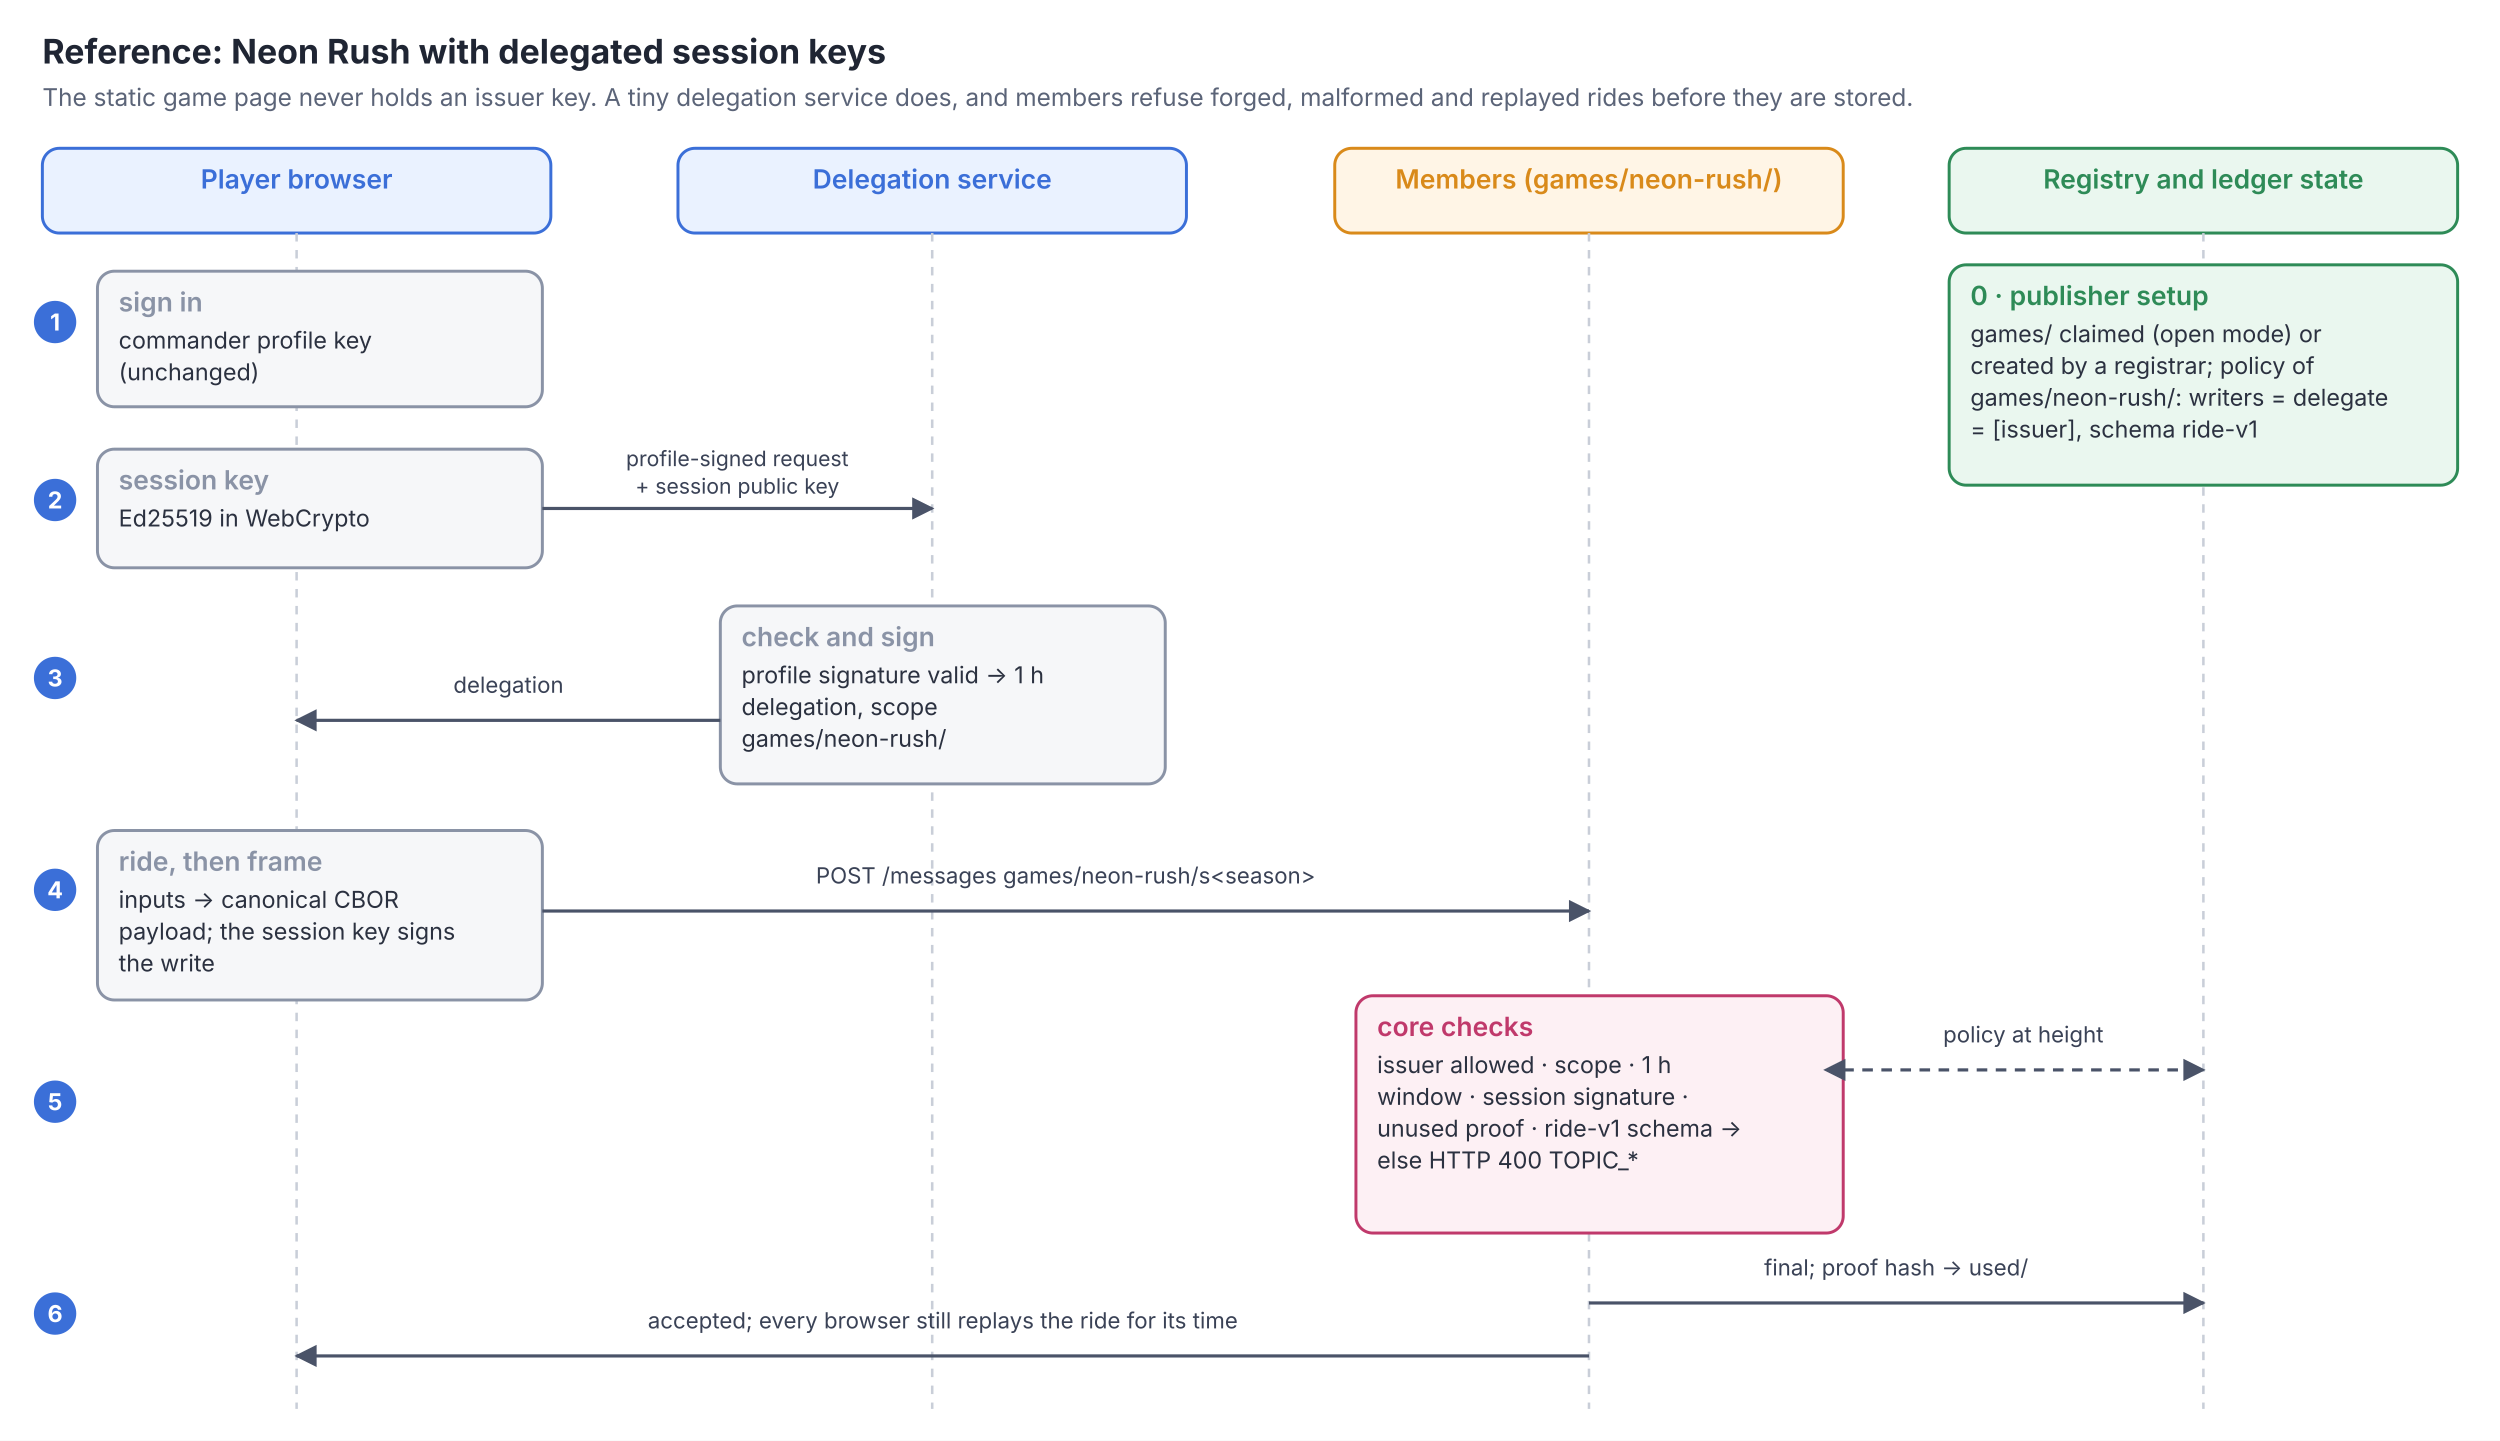
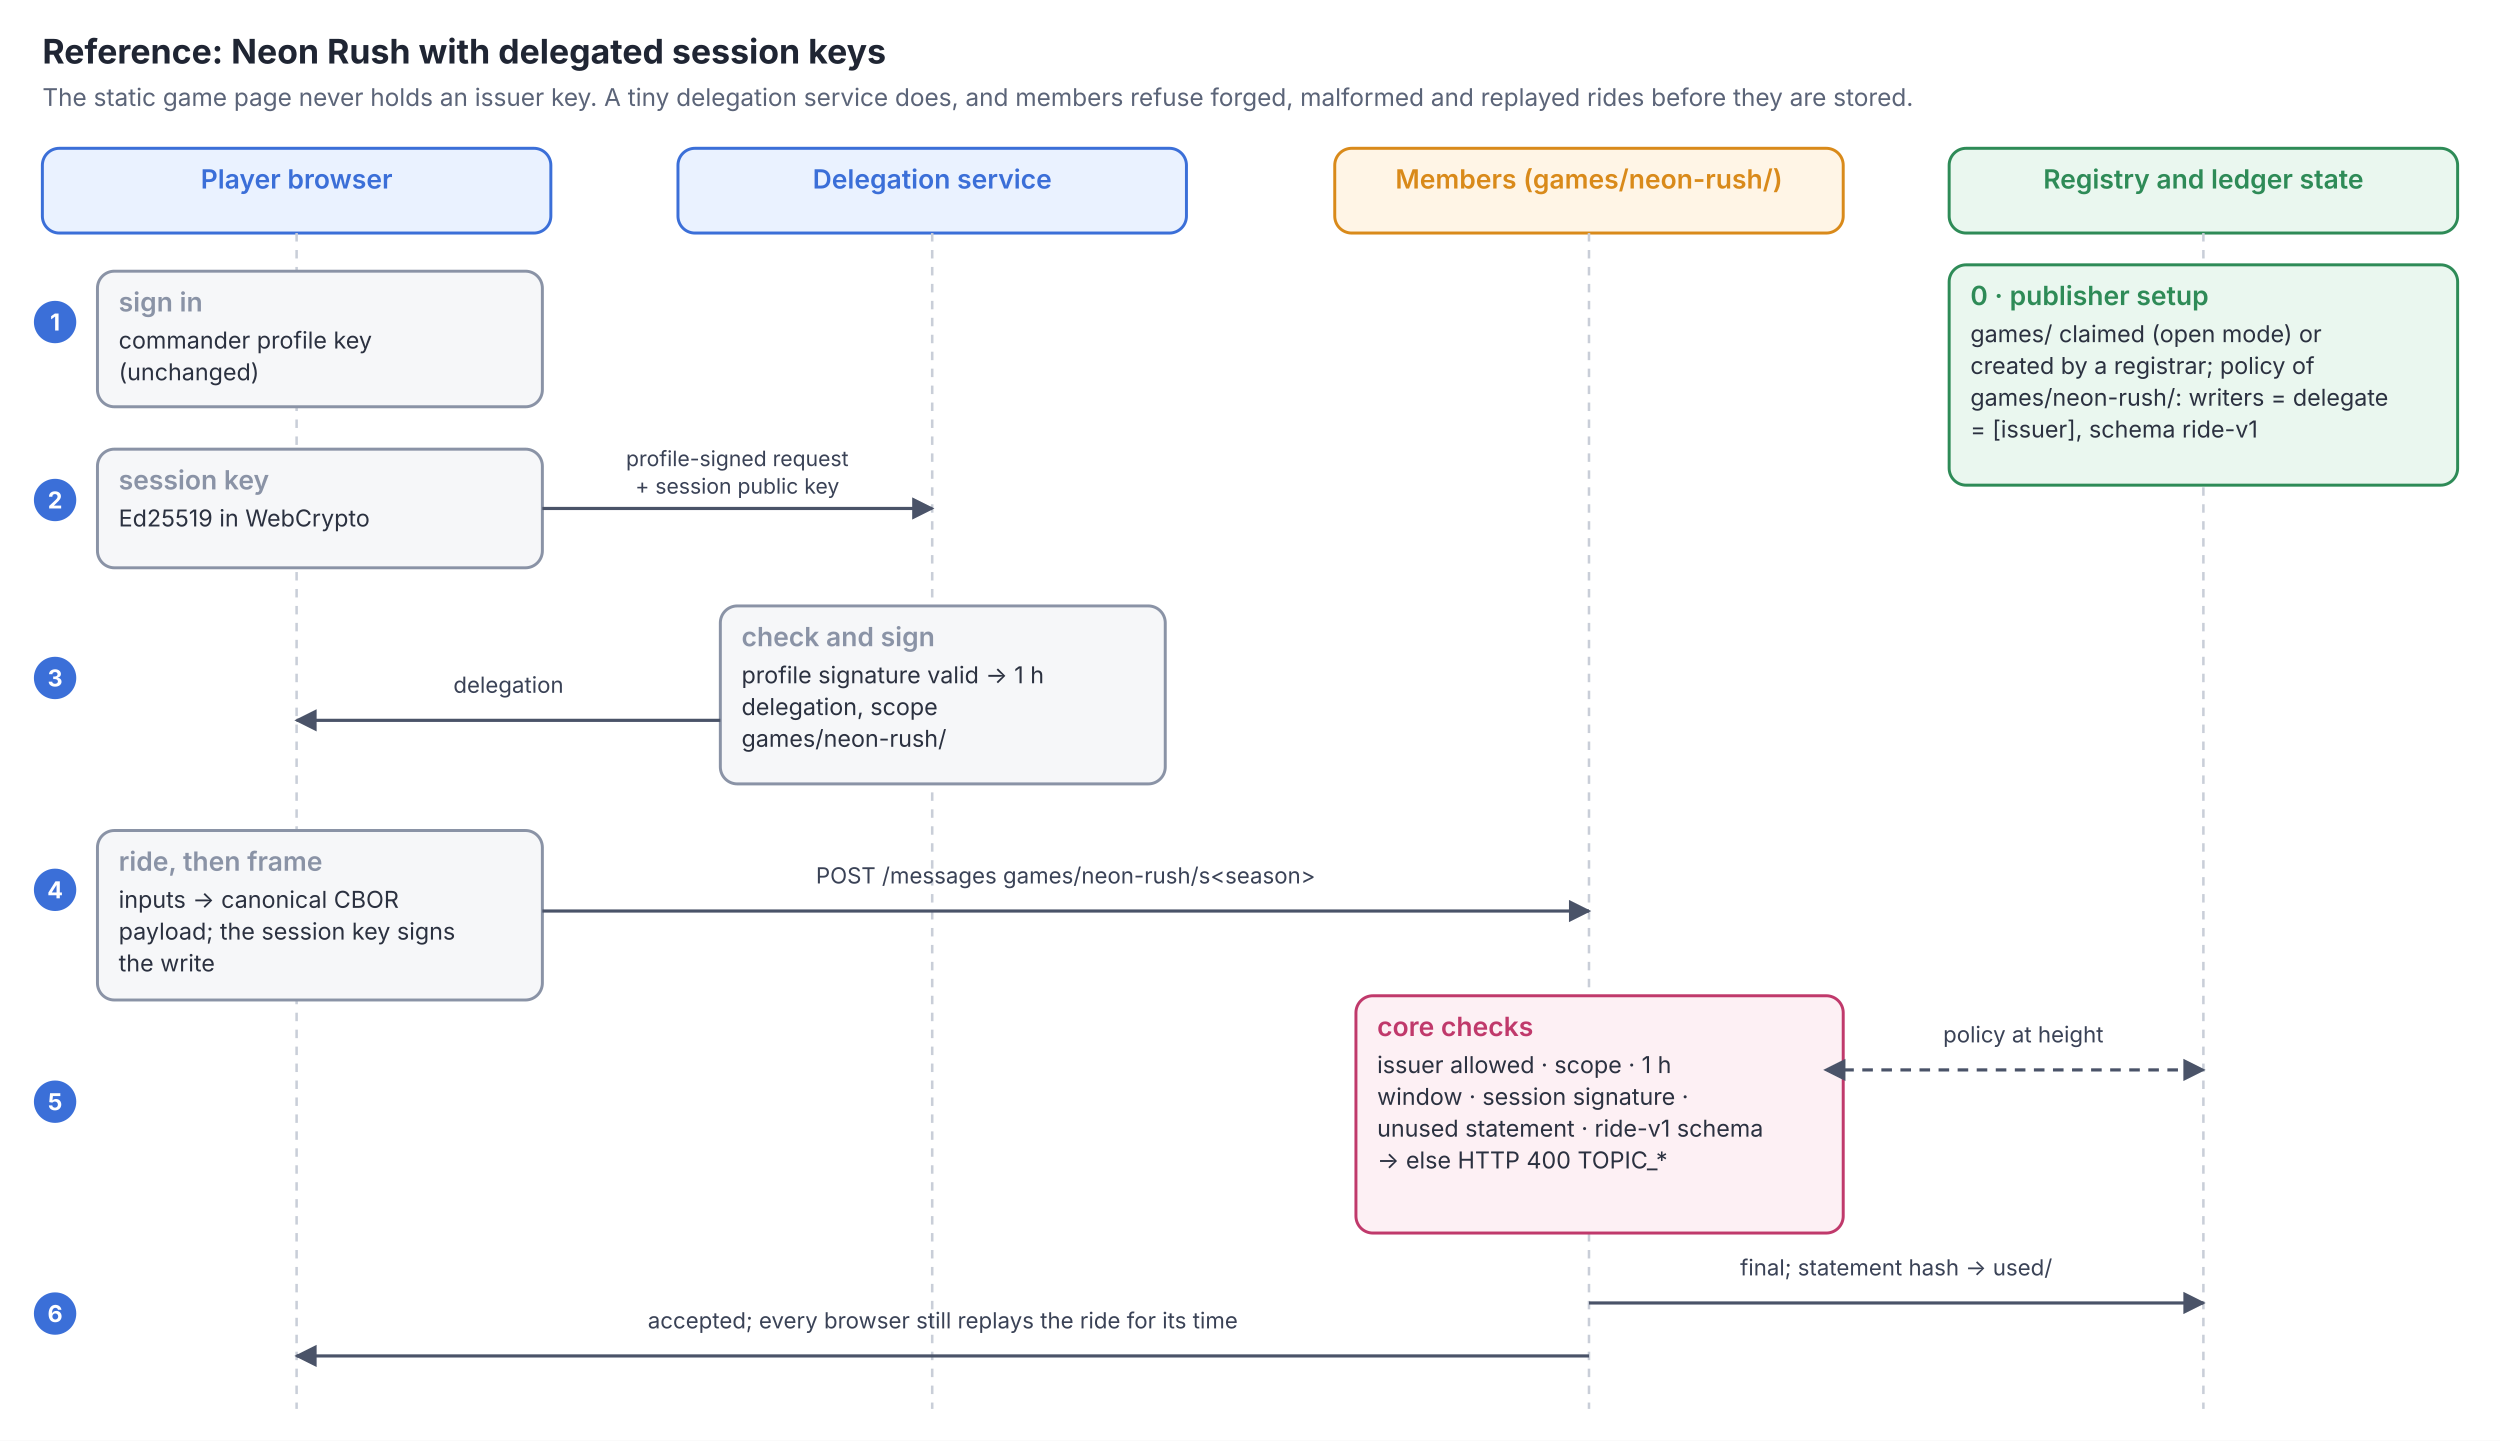
<svg xmlns="http://www.w3.org/2000/svg" width="1180" height="680" viewBox="0 0 1180 680" role="img" aria-label="Yano X ADR-038: Neon Rush with delegated session keys">
  <defs>
    <marker id="arrow" viewBox="0 0 10 10" refX="9" refY="5" markerWidth="7" markerHeight="7" orient="auto-start-reverse">
      <path d="M 0 0 L 10 5 L 0 10 z" fill="#4a5368" />
    </marker>
    <marker id="arrowStart" viewBox="0 0 10 10" refX="1" refY="5" markerWidth="7" markerHeight="7" orient="auto-start-reverse">
      <path d="M 0 0 L 10 5 L 0 10 z" fill="#4a5368" />
    </marker>
  </defs>
  <rect x="0" y="0" width="1180" height="680" fill="#ffffff" />
  <text x="20" y="30" font-family="Inter, 'Segoe UI', Helvetica, Arial, sans-serif" font-size="16" font-weight="700" fill="#1f2533" text-anchor="start">Reference: Neon Rush with delegated session keys</text>
  <text x="20" y="50" font-family="Inter, 'Segoe UI', Helvetica, Arial, sans-serif" font-size="11.5" font-weight="normal" fill="#5b6478" text-anchor="start">The static game page never holds an issuer key. A tiny delegation service does, and members refuse forged, malformed and replayed rides before they are stored.</text>
  <rect x="20" y="70" width="240" height="40" rx="8" fill="#eaf2ff" stroke="#3b6fd8" stroke-width="1.4" />
  <text x="140.0" y="89.0" font-family="Inter, 'Segoe UI', Helvetica, Arial, sans-serif" font-size="12.5" font-weight="600" fill="#3b6fd8" text-anchor="middle">Player browser</text>
  <line x1="140" y1="110" x2="140" y2="665" stroke="#c9ced8" stroke-width="1.2" stroke-dasharray="4 4" />
  <rect x="320" y="70" width="240" height="40" rx="8" fill="#eaf2ff" stroke="#3b6fd8" stroke-width="1.4" />
  <text x="440.0" y="89.0" font-family="Inter, 'Segoe UI', Helvetica, Arial, sans-serif" font-size="12.5" font-weight="600" fill="#3b6fd8" text-anchor="middle">Delegation service</text>
  <line x1="440" y1="110" x2="440" y2="665" stroke="#c9ced8" stroke-width="1.2" stroke-dasharray="4 4" />
  <rect x="630" y="70" width="240" height="40" rx="8" fill="#fff5e6" stroke="#d98a1a" stroke-width="1.4" />
  <text x="750.0" y="89.0" font-family="Inter, 'Segoe UI', Helvetica, Arial, sans-serif" font-size="12.5" font-weight="600" fill="#d98a1a" text-anchor="middle">Members (games/neon-rush/)</text>
  <line x1="750" y1="110" x2="750" y2="665" stroke="#c9ced8" stroke-width="1.2" stroke-dasharray="4 4" />
  <rect x="920" y="70" width="240" height="40" rx="8" fill="#eaf7ef" stroke="#2e8b57" stroke-width="1.4" />
  <text x="1040.0" y="89.0" font-family="Inter, 'Segoe UI', Helvetica, Arial, sans-serif" font-size="12.5" font-weight="600" fill="#2e8b57" text-anchor="middle">Registry and ledger state</text>
  <line x1="1040" y1="110" x2="1040" y2="665" stroke="#c9ced8" stroke-width="1.2" stroke-dasharray="4 4" />
  <rect x="920" y="125" width="240" height="104" rx="8" fill="#eaf7ef" stroke="#2e8b57" stroke-width="1.4" />
  <text x="930" y="144.0" font-family="Inter, 'Segoe UI', Helvetica, Arial, sans-serif" font-size="12.5" font-weight="600" fill="#2e8b57" text-anchor="start">0 · publisher setup</text>
  <text x="930" y="161.5" font-family="Inter, 'Segoe UI', Helvetica, Arial, sans-serif" font-size="11" font-weight="normal" fill="#2b3140" text-anchor="start">games/ claimed (open mode) or</text>
  <text x="930" y="176.5" font-family="Inter, 'Segoe UI', Helvetica, Arial, sans-serif" font-size="11" font-weight="normal" fill="#2b3140" text-anchor="start">created by a registrar; policy of</text>
  <text x="930" y="191.5" font-family="Inter, 'Segoe UI', Helvetica, Arial, sans-serif" font-size="11" font-weight="normal" fill="#2b3140" text-anchor="start">games/neon-rush/: writers = delegate</text>
  <text x="930" y="206.5" font-family="Inter, 'Segoe UI', Helvetica, Arial, sans-serif" font-size="11" font-weight="normal" fill="#2b3140" text-anchor="start">= [issuer], schema ride-v1</text>
  <circle cx="26" cy="152" r="10" fill="#3b6fd8" />
  <text x="26" y="156" font-family="Inter, 'Segoe UI', Helvetica, Arial, sans-serif" font-size="11" font-weight="700" fill="#ffffff" text-anchor="middle">1</text>
  <rect x="46" y="128" width="210" height="64" rx="8" fill="#f6f7f9" stroke="#8a93a6" stroke-width="1.4" />
  <text x="56" y="147.0" font-family="Inter, 'Segoe UI', Helvetica, Arial, sans-serif" font-size="12.5" font-weight="600" fill="#8a93a6" text-anchor="start">sign in</text>
  <text x="56" y="164.5" font-family="Inter, 'Segoe UI', Helvetica, Arial, sans-serif" font-size="11" font-weight="normal" fill="#2b3140" text-anchor="start">commander profile key</text>
  <text x="56" y="179.5" font-family="Inter, 'Segoe UI', Helvetica, Arial, sans-serif" font-size="11" font-weight="normal" fill="#2b3140" text-anchor="start">(unchanged)</text>
  <circle cx="26" cy="236" r="10" fill="#3b6fd8" />
  <text x="26" y="240" font-family="Inter, 'Segoe UI', Helvetica, Arial, sans-serif" font-size="11" font-weight="700" fill="#ffffff" text-anchor="middle">2</text>
  <rect x="46" y="212" width="210" height="56" rx="8" fill="#f6f7f9" stroke="#8a93a6" stroke-width="1.4" />
  <text x="56" y="231.0" font-family="Inter, 'Segoe UI', Helvetica, Arial, sans-serif" font-size="12.5" font-weight="600" fill="#8a93a6" text-anchor="start">session key</text>
  <text x="56" y="248.5" font-family="Inter, 'Segoe UI', Helvetica, Arial, sans-serif" font-size="11" font-weight="normal" fill="#2b3140" text-anchor="start">Ed25519 in WebCrypto</text>
  <path d="M 256 240 L 440 240" fill="none" stroke="#4a5368" stroke-width="1.5" marker-end="url(#arrow)" />
  <text x="348" y="220" font-family="Inter, 'Segoe UI', Helvetica, Arial, sans-serif" font-size="10" font-weight="normal" fill="#3a4256" text-anchor="middle">profile-signed request</text>
  <text x="348" y="233" font-family="Inter, 'Segoe UI', Helvetica, Arial, sans-serif" font-size="10" font-weight="normal" fill="#3a4256" text-anchor="middle">+ session public key</text>
  <circle cx="26" cy="320" r="10" fill="#3b6fd8" />
  <text x="26" y="324" font-family="Inter, 'Segoe UI', Helvetica, Arial, sans-serif" font-size="11" font-weight="700" fill="#ffffff" text-anchor="middle">3</text>
  <rect x="340" y="286" width="210" height="84" rx="8" fill="#f6f7f9" stroke="#8a93a6" stroke-width="1.4" />
  <text x="350" y="305.0" font-family="Inter, 'Segoe UI', Helvetica, Arial, sans-serif" font-size="12.5" font-weight="600" fill="#8a93a6" text-anchor="start">check and sign</text>
  <text x="350" y="322.5" font-family="Inter, 'Segoe UI', Helvetica, Arial, sans-serif" font-size="11" font-weight="normal" fill="#2b3140" text-anchor="start">profile signature valid → 1 h</text>
  <text x="350" y="337.5" font-family="Inter, 'Segoe UI', Helvetica, Arial, sans-serif" font-size="11" font-weight="normal" fill="#2b3140" text-anchor="start">delegation, scope</text>
  <text x="350" y="352.5" font-family="Inter, 'Segoe UI', Helvetica, Arial, sans-serif" font-size="11" font-weight="normal" fill="#2b3140" text-anchor="start">games/neon-rush/</text>
  <path d="M 340 340 L 140 340" fill="none" stroke="#4a5368" stroke-width="1.5" marker-end="url(#arrow)" />
  <text x="240" y="327.0" font-family="Inter, 'Segoe UI', Helvetica, Arial, sans-serif" font-size="10.5" font-weight="normal" fill="#3a4256" text-anchor="middle">delegation</text>
  <circle cx="26" cy="420" r="10" fill="#3b6fd8" />
  <text x="26" y="424" font-family="Inter, 'Segoe UI', Helvetica, Arial, sans-serif" font-size="11" font-weight="700" fill="#ffffff" text-anchor="middle">4</text>
  <rect x="46" y="392" width="210" height="80" rx="8" fill="#f6f7f9" stroke="#8a93a6" stroke-width="1.4" />
  <text x="56" y="411.0" font-family="Inter, 'Segoe UI', Helvetica, Arial, sans-serif" font-size="12.5" font-weight="600" fill="#8a93a6" text-anchor="start">ride, then frame</text>
  <text x="56" y="428.5" font-family="Inter, 'Segoe UI', Helvetica, Arial, sans-serif" font-size="11" font-weight="normal" fill="#2b3140" text-anchor="start">inputs → canonical CBOR</text>
  <text x="56" y="443.5" font-family="Inter, 'Segoe UI', Helvetica, Arial, sans-serif" font-size="11" font-weight="normal" fill="#2b3140" text-anchor="start">payload; the session key signs</text>
  <text x="56" y="458.5" font-family="Inter, 'Segoe UI', Helvetica, Arial, sans-serif" font-size="11" font-weight="normal" fill="#2b3140" text-anchor="start">the write</text>
  <path d="M 256 430 L 750 430" fill="none" stroke="#4a5368" stroke-width="1.5" marker-end="url(#arrow)" />
  <text x="503" y="417.0" font-family="Inter, 'Segoe UI', Helvetica, Arial, sans-serif" font-size="10.5" font-weight="normal" fill="#3a4256" text-anchor="middle">POST /messages  games/neon-rush/s&lt;season&gt;</text>
  <circle cx="26" cy="520" r="10" fill="#3b6fd8" />
  <text x="26" y="524" font-family="Inter, 'Segoe UI', Helvetica, Arial, sans-serif" font-size="11" font-weight="700" fill="#ffffff" text-anchor="middle">5</text>
  <rect x="640" y="470" width="230" height="112" rx="8" fill="#fdf0f4" stroke="#c0396b" stroke-width="1.4" />
  <text x="650" y="489.0" font-family="Inter, 'Segoe UI', Helvetica, Arial, sans-serif" font-size="12.5" font-weight="600" fill="#c0396b" text-anchor="start">core checks</text>
  <text x="650" y="506.5" font-family="Inter, 'Segoe UI', Helvetica, Arial, sans-serif" font-size="11" font-weight="normal" fill="#2b3140" text-anchor="start">issuer allowed · scope · 1 h</text>
  <text x="650" y="521.5" font-family="Inter, 'Segoe UI', Helvetica, Arial, sans-serif" font-size="11" font-weight="normal" fill="#2b3140" text-anchor="start">window · session signature ·</text>
-   <text x="650" y="536.5" font-family="Inter, 'Segoe UI', Helvetica, Arial, sans-serif" font-size="11" font-weight="normal" fill="#2b3140" text-anchor="start">unused proof · ride-v1 schema →</text>
-   <text x="650" y="551.5" font-family="Inter, 'Segoe UI', Helvetica, Arial, sans-serif" font-size="11" font-weight="normal" fill="#2b3140" text-anchor="start">else HTTP 400 TOPIC_*</text>
+   <text x="650" y="536.5" font-family="Inter, 'Segoe UI', Helvetica, Arial, sans-serif" font-size="11" font-weight="normal" fill="#2b3140" text-anchor="start">unused statement · ride-v1 schema</text>
+   <text x="650" y="551.5" font-family="Inter, 'Segoe UI', Helvetica, Arial, sans-serif" font-size="11" font-weight="normal" fill="#2b3140" text-anchor="start">→ else HTTP 400 TOPIC_*</text>
  <path d="M 870 505 L 1040 505" fill="none" stroke="#4a5368" stroke-width="1.5" stroke-dasharray="5 4" marker-end="url(#arrow)" marker-start="url(#arrowStart)" />
  <text x="955" y="492.0" font-family="Inter, 'Segoe UI', Helvetica, Arial, sans-serif" font-size="10.5" font-weight="normal" fill="#3a4256" text-anchor="middle">policy at height</text>
  <circle cx="26" cy="620" r="10" fill="#3b6fd8" />
  <text x="26" y="624" font-family="Inter, 'Segoe UI', Helvetica, Arial, sans-serif" font-size="11" font-weight="700" fill="#ffffff" text-anchor="middle">6</text>
  <path d="M 750 615 L 1040 615" fill="none" stroke="#4a5368" stroke-width="1.5" marker-end="url(#arrow)" />
-   <text x="895" y="602.0" font-family="Inter, 'Segoe UI', Helvetica, Arial, sans-serif" font-size="10.5" font-weight="normal" fill="#3a4256" text-anchor="middle">final; proof hash → used/</text>
+   <text x="895" y="602.0" font-family="Inter, 'Segoe UI', Helvetica, Arial, sans-serif" font-size="10.5" font-weight="normal" fill="#3a4256" text-anchor="middle">final; statement hash → used/</text>
  <path d="M 750 640 L 140 640" fill="none" stroke="#4a5368" stroke-width="1.5" marker-end="url(#arrow)" />
  <text x="445" y="627.0" font-family="Inter, 'Segoe UI', Helvetica, Arial, sans-serif" font-size="10.5" font-weight="normal" fill="#3a4256" text-anchor="middle">accepted; every browser still replays the ride for its time</text>
</svg>
